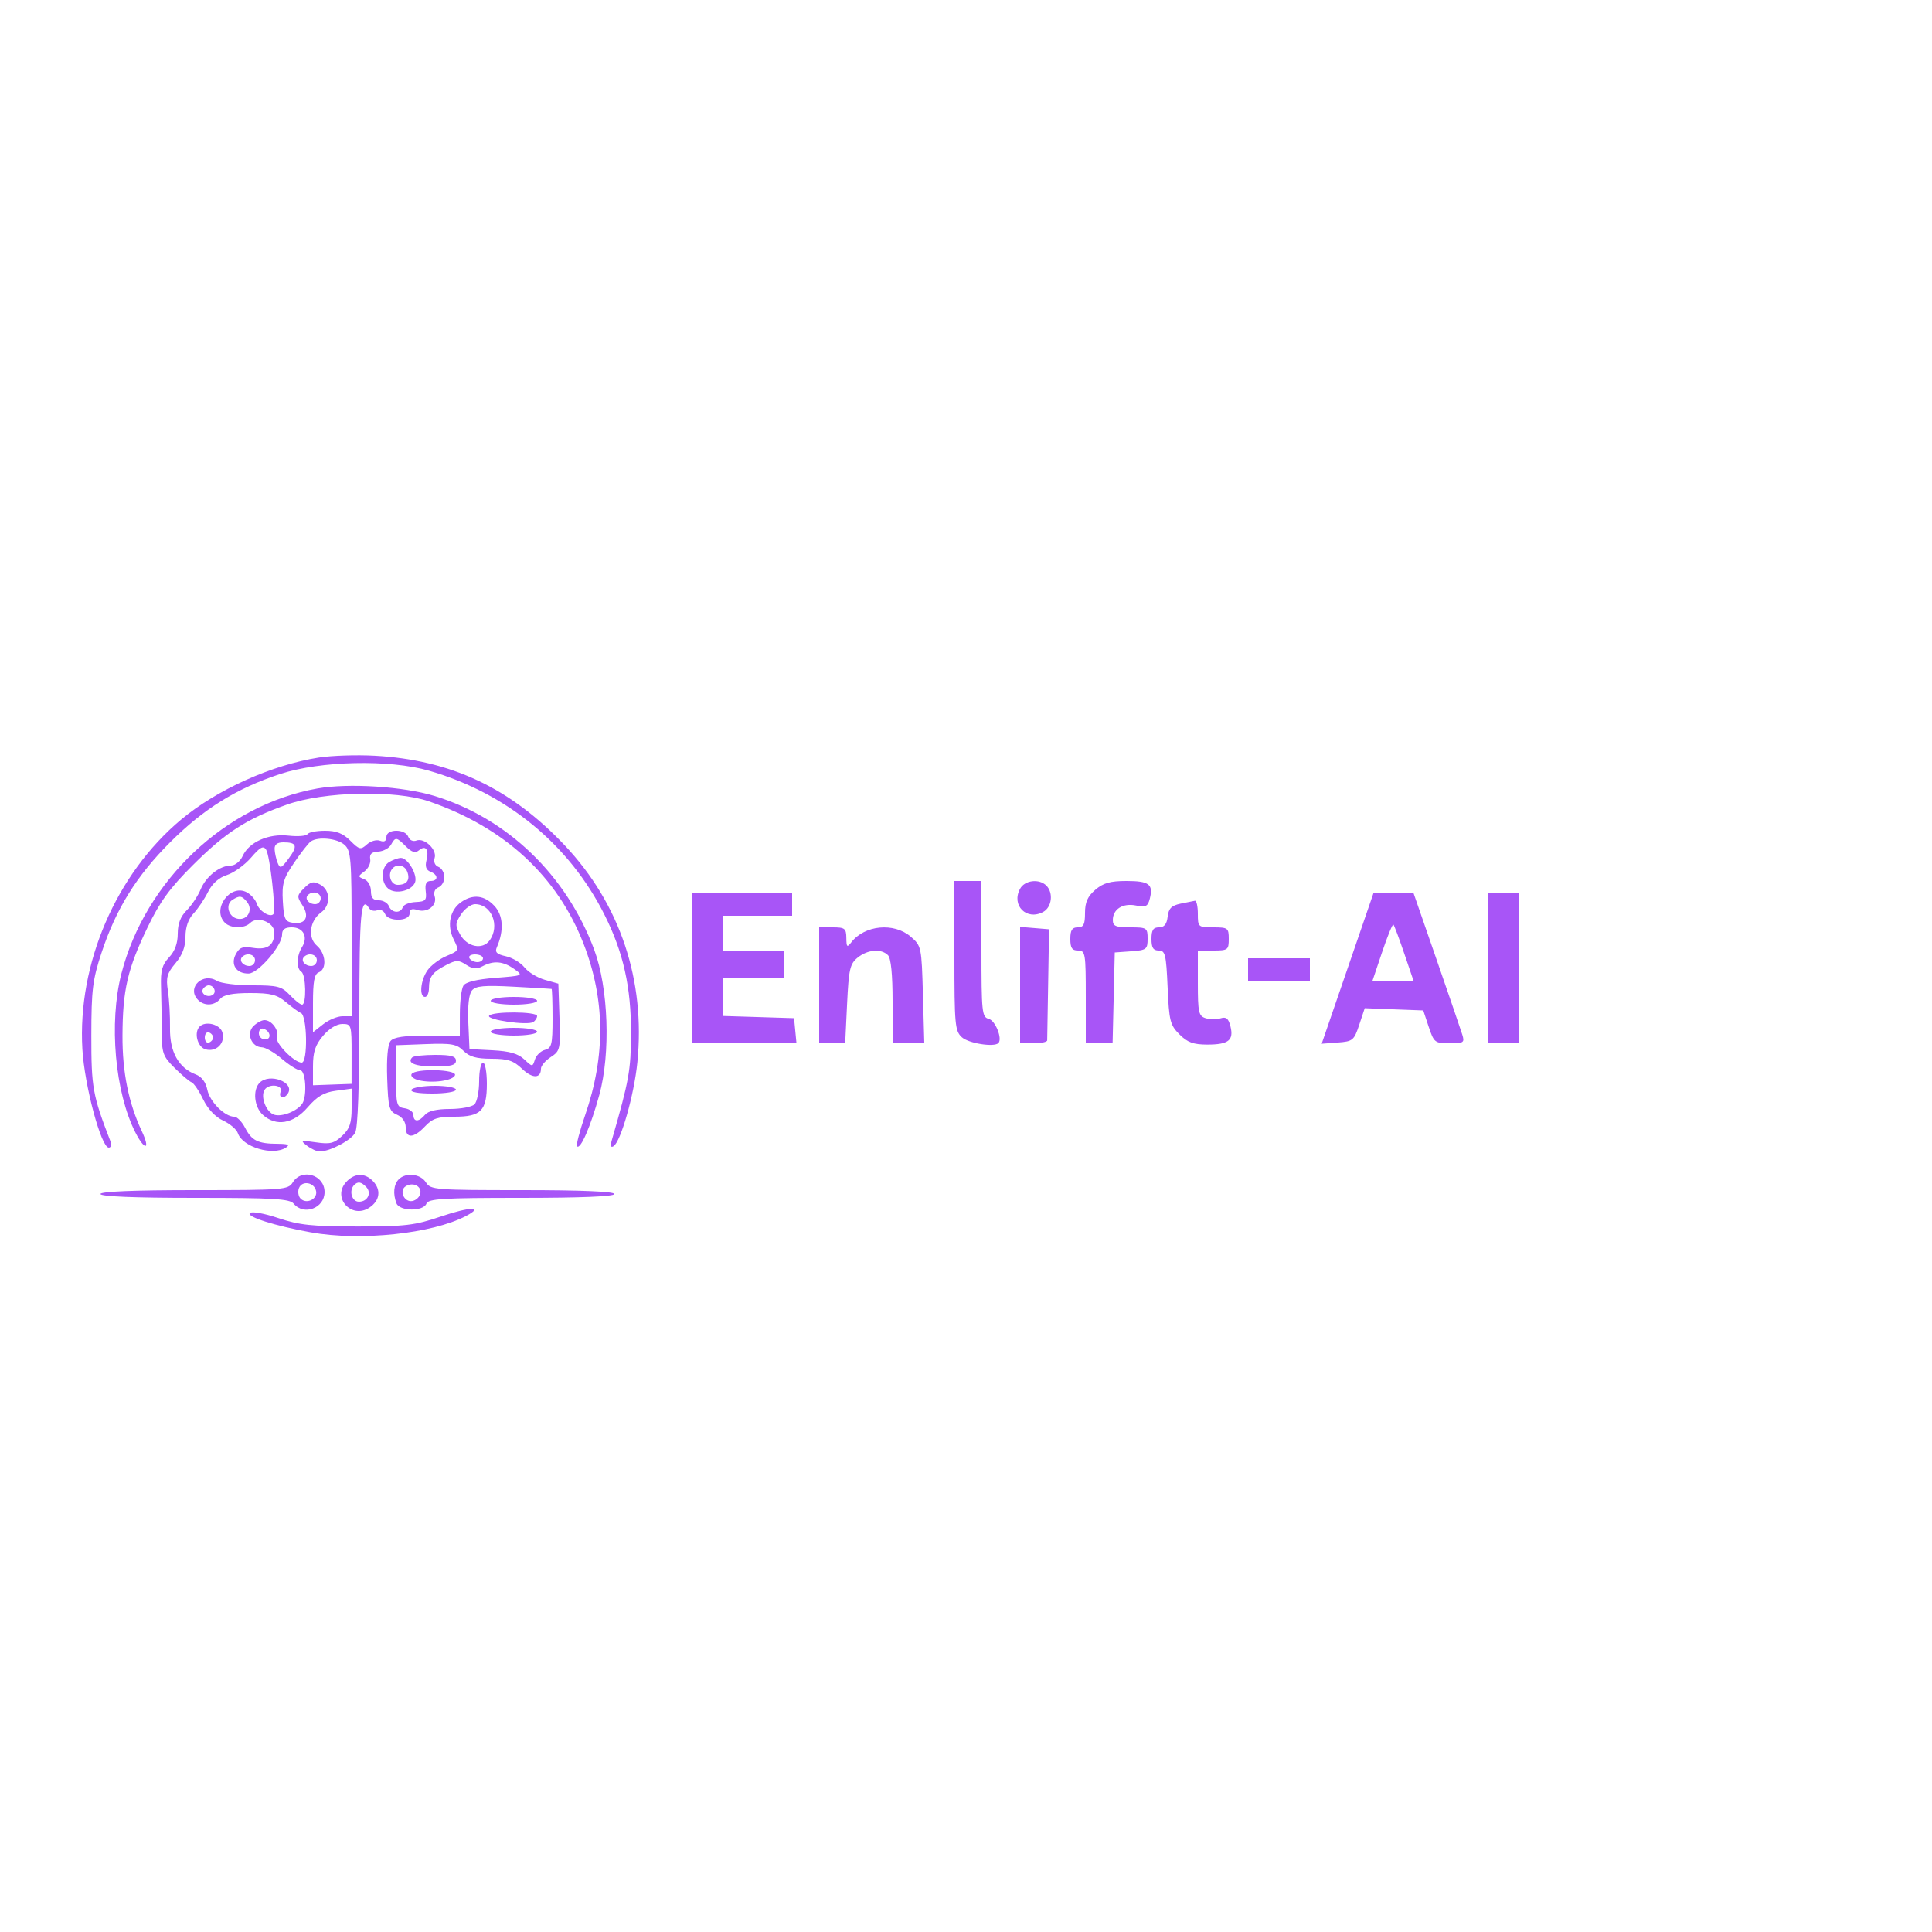
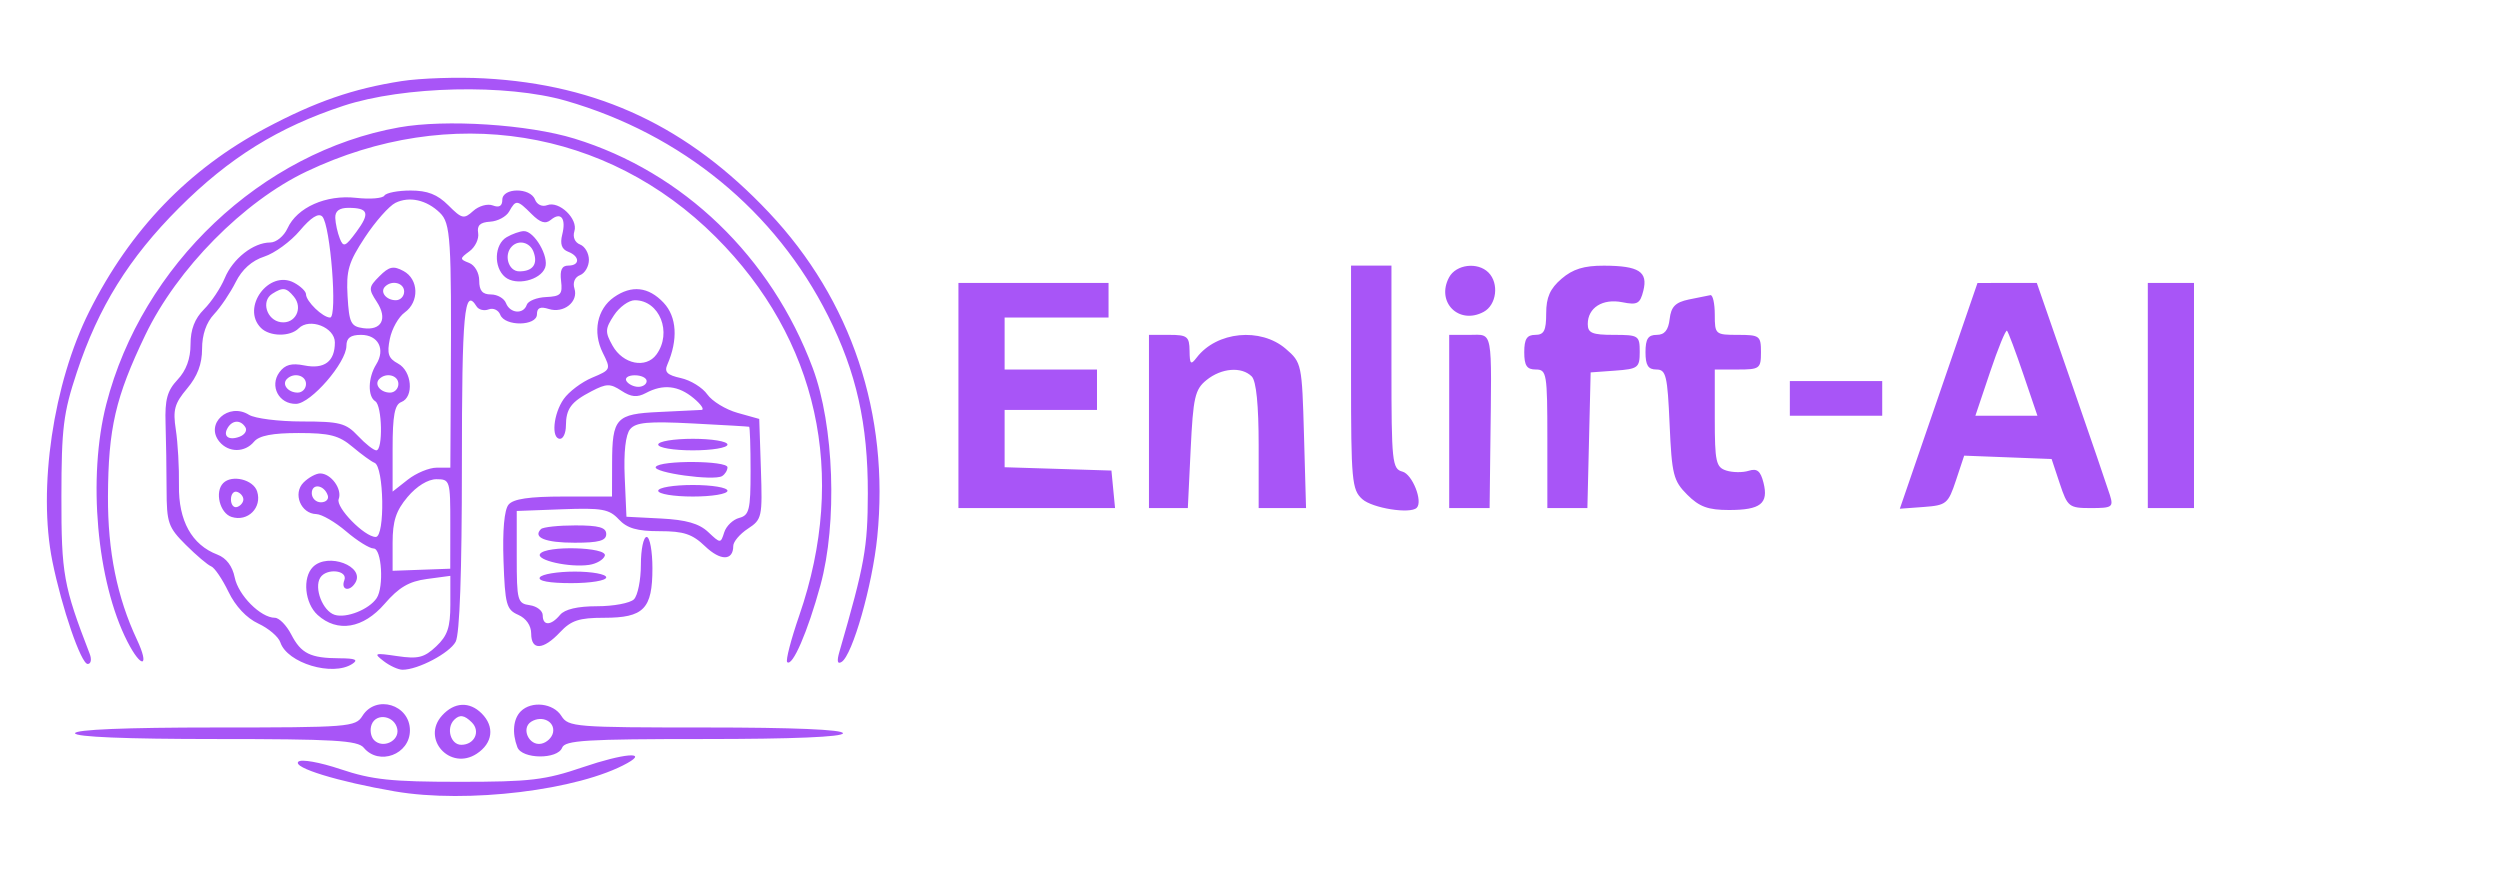
- <svg xmlns="http://www.w3.org/2000/svg" width="500" height="500" viewBox="0 0 500 500" version="1.1">
-   <path d="M 82.536 196.049 C 70.346 197.955, 56.124 204.361, 46.862 212.115 C 30.004 226.230, 20.035 249.406, 21.318 271.500 C 21.865 280.920, 26.174 297, 28.150 297 C 28.754 297, 28.922 296.243, 28.538 295.250 C 23.989 283.477, 23.621 281.432, 23.637 268 C 23.651 256.106, 23.968 253.549, 26.301 246.500 C 30.044 235.192, 35.331 226.684, 44.007 218.007 C 52.697 209.317, 61.216 204.029, 72.500 200.318 C 82.909 196.896, 100.739 196.494, 111 199.449 C 131.076 205.233, 147.307 218.546, 156.420 236.704 C 161.334 246.496, 163.340 255.464, 163.307 267.500 C 163.282 276.904, 162.781 279.693, 158.381 294.906 C 157.915 296.519, 158.041 297.093, 158.765 296.646 C 160.651 295.480, 164.094 283.411, 164.943 274.987 C 167.086 253.733, 160.482 233.968, 146.166 218.793 C 132.168 203.954, 116.700 196.661, 96.932 195.578 C 92.295 195.324, 85.816 195.536, 82.536 196.049 M 82.129 204.060 C 58.333 208.307, 37.601 227.904, 31.411 252 C 28.155 264.675, 29.752 282.712, 35.049 293.095 C 37.498 297.896, 38.989 297.619, 36.718 292.786 C 33.278 285.464, 31.659 277.468, 31.700 268 C 31.751 256.170, 33.001 250.778, 38.190 240 C 41.393 233.349, 43.939 229.850, 49.892 223.915 C 58.463 215.369, 63.792 211.939, 74.267 208.226 C 83.847 204.830, 102.325 204.409, 111 207.389 C 130.524 214.095, 144.237 226.738, 151.047 244.309 C 156.623 258.697, 156.751 273.192, 151.439 288.583 C 150.001 292.749, 149.056 296.389, 149.339 296.672 C 150.234 297.567, 152.880 291.460, 155.094 283.391 C 158.063 272.566, 157.469 255.669, 153.770 245.758 C 146.573 226.474, 131.335 211.798, 112.500 206.009 C 104.453 203.536, 90.192 202.621, 82.129 204.060 M 79.575 215.879 C 79.276 216.362, 77.074 216.537, 74.682 216.268 C 69.484 215.682, 64.450 217.918, 62.796 221.548 C 62.182 222.897, 60.835 224, 59.804 224 C 56.888 224, 53.329 226.791, 51.926 230.178 C 51.224 231.873, 49.604 234.305, 48.325 235.584 C 46.723 237.187, 46 239.069, 46 241.640 C 46 244.130, 45.254 246.166, 43.756 247.760 C 41.965 249.666, 41.544 251.196, 41.675 255.325 C 41.765 258.171, 41.845 263.328, 41.853 266.784 C 41.866 272.559, 42.136 273.335, 45.184 276.373 C 47.008 278.191, 48.982 279.863, 49.570 280.089 C 50.159 280.315, 51.509 282.300, 52.570 284.500 C 53.778 287.004, 55.711 289.061, 57.737 290 C 59.517 290.825, 61.236 292.292, 61.557 293.261 C 62.749 296.852, 70.585 299.207, 74 297 C 75.119 296.277, 74.568 296.027, 71.832 296.015 C 66.752 295.994, 65.160 295.209, 63.437 291.879 C 62.619 290.295, 61.346 289, 60.609 289 C 58.154 289, 54.270 285.099, 53.653 282.014 C 53.260 280.051, 52.193 278.644, 50.653 278.058 C 46.217 276.372, 43.899 272.192, 43.996 266.056 C 44.044 263, 43.800 258.669, 43.454 256.431 C 42.921 252.987, 43.222 251.890, 45.412 249.287 C 47.200 247.162, 48 245.039, 48 242.420 C 48 239.960, 48.728 237.854, 50.074 236.421 C 51.215 235.207, 52.902 232.703, 53.824 230.857 C 54.922 228.659, 56.627 227.136, 58.765 226.445 C 60.560 225.864, 63.359 223.839, 64.985 221.945 C 67.324 219.220, 68.135 218.791, 68.867 219.890 C 69.862 221.386, 71.480 235.853, 70.735 236.598 C 69.827 237.506, 67.058 235.759, 66.470 233.907 C 66.137 232.857, 64.965 231.516, 63.865 230.928 C 59.569 228.629, 54.739 235.339, 58.200 238.800 C 59.713 240.313, 63.248 240.352, 64.727 238.873 C 66.617 236.983, 71 238.692, 71 241.319 C 71 244.629, 69.224 245.911, 65.479 245.303 C 62.815 244.871, 61.973 245.182, 61.027 246.949 C 59.586 249.642, 61.181 252.026, 64.372 251.948 C 66.854 251.888, 73 244.724, 73 241.892 C 73 240.534, 73.715 240, 75.531 240 C 78.520 240, 79.799 242.491, 78.158 245.119 C 76.735 247.397, 76.654 250.668, 78 251.500 C 79.198 252.240, 79.357 260, 78.174 260 C 77.720 260, 76.292 258.875, 75 257.500 C 72.909 255.274, 71.848 255, 65.312 255 C 61.276 255, 57.139 254.479, 56.119 253.842 C 52.578 251.631, 48.439 255.415, 51.011 258.513 C 52.596 260.423, 55.409 260.417, 57 258.500 C 57.872 257.449, 60.185 257, 64.728 257 C 70.116 257, 71.694 257.406, 74.069 259.404 C 75.640 260.727, 77.348 261.964, 77.863 262.154 C 79.511 262.763, 79.715 275, 78.077 275 C 76.130 275, 71.113 269.870, 71.661 268.440 C 72.317 266.731, 70.342 264, 68.449 264 C 67.731 264, 66.437 264.706, 65.573 265.569 C 63.672 267.471, 65.090 270.977, 67.785 271.041 C 68.728 271.063, 71.058 272.413, 72.962 274.041 C 74.866 275.668, 77.004 277, 77.712 277 C 79.114 277, 79.520 283.676, 78.235 285.600 C 76.928 287.558, 72.977 289.127, 70.965 288.489 C 68.901 287.834, 67.354 283.854, 68.465 282.057 C 69.525 280.342, 73.312 280.744, 72.638 282.500 C 71.989 284.192, 73.533 284.564, 74.527 282.956 C 76.303 280.083, 69.774 277.626, 67.200 280.200 C 65.346 282.054, 65.780 286.491, 68.013 288.512 C 71.441 291.614, 75.909 290.870, 79.617 286.581 C 82.082 283.729, 83.837 282.697, 86.930 282.283 L 91 281.737 91 286.694 C 91 290.666, 90.512 292.110, 88.542 293.960 C 86.469 295.908, 85.413 296.170, 81.792 295.636 C 77.838 295.052, 77.653 295.121, 79.441 296.501 C 80.509 297.326, 81.986 298, 82.723 298 C 85.404 298, 90.865 295.120, 91.920 293.150 C 92.621 291.839, 93 281.116, 93 262.566 C 93 236.121, 93.415 231.627, 95.542 235.068 C 95.905 235.656, 96.849 235.888, 97.639 235.585 C 98.429 235.282, 99.332 235.701, 99.645 236.517 C 100.434 238.574, 106 238.500, 106 236.433 C 106 235.308, 106.579 235.049, 108.048 235.515 C 110.629 236.334, 113.221 234.271, 112.493 231.977 C 112.164 230.941, 112.559 229.999, 113.470 229.650 C 114.312 229.327, 115 228.135, 115 227 C 115 225.865, 114.312 224.673, 113.470 224.350 C 112.570 224.005, 112.164 223.058, 112.484 222.049 C 113.161 219.918, 109.844 216.739, 107.774 217.533 C 106.905 217.867, 106.003 217.450, 105.660 216.557 C 104.849 214.444, 100 214.486, 100 216.607 C 100 217.687, 99.461 218.007, 98.355 217.583 C 97.448 217.235, 95.927 217.661, 94.961 218.536 C 93.350 219.993, 93.007 219.916, 90.651 217.560 C 88.760 215.670, 87.048 215, 84.104 215 C 81.912 215, 79.874 215.396, 79.575 215.879 M 80.434 217.765 C 79.848 218.169, 77.912 220.640, 76.132 223.256 C 73.333 227.369, 72.937 228.720, 73.198 233.256 C 73.467 237.919, 73.764 238.537, 75.887 238.837 C 79.101 239.292, 80.182 237.207, 78.255 234.267 C 76.797 232.041, 76.830 231.726, 78.721 229.835 C 80.400 228.156, 81.128 227.998, 82.878 228.935 C 85.529 230.354, 85.657 234.278, 83.113 236.128 C 80.148 238.284, 79.573 242.654, 81.982 244.717 C 84.349 246.743, 84.653 250.812, 82.500 251.638 C 81.352 252.079, 81 253.966, 81 259.680 L 81 267.145 83.635 265.073 C 85.084 263.933, 87.334 263, 88.635 263 L 91 263 91 241.655 C 91 222.246, 90.834 220.160, 89.171 218.655 C 87.296 216.958, 82.338 216.453, 80.434 217.765 M 101.187 218.630 C 100.686 219.526, 99.201 220.322, 97.888 220.397 C 96.164 220.496, 95.588 221.042, 95.815 222.359 C 95.988 223.363, 95.313 224.786, 94.315 225.521 C 92.600 226.784, 92.596 226.895, 94.250 227.536 C 95.240 227.919, 96 229.253, 96 230.607 C 96 232.346, 96.555 233, 98.031 233 C 99.149 233, 100.322 233.675, 100.638 234.500 C 101.329 236.299, 103.671 236.488, 104.236 234.791 C 104.458 234.126, 105.958 233.523, 107.570 233.450 C 110.130 233.335, 110.459 232.983, 110.178 230.659 C 109.950 228.772, 110.313 228, 111.428 228 C 113.478 228, 113.455 226.388, 111.394 225.598 C 110.285 225.172, 109.970 224.256, 110.376 222.639 C 111.083 219.823, 110.161 218.622, 108.409 220.076 C 107.476 220.850, 106.580 220.580, 105.067 219.067 C 102.576 216.576, 102.351 216.551, 101.187 218.630 M 71.070 219.750 C 71.109 220.713, 71.459 222.308, 71.849 223.295 C 72.476 224.883, 72.807 224.753, 74.725 222.158 C 77.123 218.915, 76.817 218, 73.333 218 C 71.751 218, 71.023 218.563, 71.070 219.750 M 100.750 223.080 C 98.612 224.326, 98.460 228.307, 100.487 229.989 C 102.358 231.542, 106.573 230.555, 107.412 228.368 C 108.144 226.462, 105.541 221.985, 103.727 222.030 C 103.052 222.047, 101.713 222.519, 100.750 223.080 M 101.667 224.667 C 100.202 226.132, 101.045 229, 102.941 229 C 105.297 229, 106.215 227.725, 105.396 225.590 C 104.770 223.957, 102.851 223.482, 101.667 224.667 M 247 247.345 C 247 265.207, 247.148 266.824, 248.936 268.442 C 250.677 270.018, 257.272 271.069, 258.381 269.947 C 259.480 268.836, 257.618 264.133, 255.901 263.684 C 254.124 263.220, 254 262.040, 254 245.594 L 254 228 250.500 228 L 247 228 247 247.345 M 263.980 230.038 C 261.684 234.327, 265.673 238.316, 269.962 236.020 C 272.215 234.815, 272.674 231.074, 270.800 229.200 C 268.926 227.326, 265.185 227.785, 263.980 230.038 M 283.456 230.284 C 281.468 231.994, 280.800 233.503, 280.800 236.284 C 280.800 239.268, 280.426 240, 278.900 240 C 277.456 240, 277 240.719, 277 243 C 277 245.333, 277.444 246, 279 246 C 280.889 246, 281 246.667, 281 258 L 281 270 284.468 270 L 287.937 270 288.218 258.250 L 288.500 246.500 292.750 246.193 C 296.717 245.905, 297 245.689, 297 242.943 C 297 240.122, 296.814 240, 292.500 240 C 288.764 240, 288 239.681, 288 238.122 C 288 235.293, 290.581 233.666, 293.990 234.348 C 296.549 234.860, 297.062 234.600, 297.582 232.529 C 298.506 228.848, 297.367 228, 291.497 228 C 287.330 228, 285.511 228.517, 283.456 230.284 M 79.694 231.639 C 78.761 232.573, 79.888 234, 81.559 234 C 82.352 234, 83 233.325, 83 232.500 C 83 230.994, 80.889 230.444, 79.694 231.639 M 179 250.500 L 179 270 192.563 270 L 206.127 270 205.813 266.750 L 205.500 263.500 196.250 263.212 L 187 262.925 187 257.962 L 187 253 195 253 L 203 253 203 249.500 L 203 246 195 246 L 187 246 187 241.500 L 187 237 196 237 L 205 237 205 234 L 205 231 192 231 L 179 231 179 250.500 M 348.775 250.563 L 342.050 270.113 346.197 269.806 C 350.107 269.518, 350.426 269.255, 351.769 265.210 L 353.194 260.919 360.767 261.210 L 368.339 261.500 369.753 265.750 C 371.101 269.802, 371.352 270, 375.151 270 C 378.823 270, 379.080 269.824, 378.436 267.750 C 378.052 266.512, 375.046 257.738, 371.757 248.250 L 365.775 231 360.638 231.006 L 355.500 231.013 348.775 250.563 M 385 250.500 L 385 270 389 270 L 393 270 393 250.500 L 393 231 389 231 L 385 231 385 250.500 M 60.152 232.885 C 58.179 234.135, 59.177 237.451, 61.633 237.803 C 64.140 238.162, 65.561 235.381, 63.895 233.373 C 62.577 231.785, 62.005 231.710, 60.152 232.885 M 119.337 233.477 C 116.421 235.519, 115.613 239.517, 117.394 243.088 C 118.838 245.983, 118.809 246.053, 115.562 247.410 C 113.747 248.168, 111.528 249.836, 110.631 251.117 C 108.828 253.690, 108.433 258, 110 258 C 110.550 258, 111.007 256.988, 111.015 255.750 C 111.036 252.774, 111.909 251.597, 115.458 249.759 C 118.059 248.411, 118.684 248.402, 120.641 249.684 C 122.317 250.782, 123.360 250.878, 124.867 250.071 C 127.730 248.539, 130.193 248.744, 133.027 250.750 C 135.493 252.495, 135.480 252.502, 128.170 253.070 C 123.415 253.439, 120.523 254.142, 119.936 255.070 C 119.438 255.856, 119.024 259.087, 119.015 262.250 L 119 268 110.622 268 C 104.653 268, 101.910 268.403, 101.080 269.403 C 100.342 270.293, 100.023 273.859, 100.208 279.153 C 100.472 286.709, 100.713 287.594, 102.750 288.487 C 104.130 289.092, 105 290.350, 105 291.737 C 105 294.708, 107.079 294.610, 110 291.500 C 111.927 289.449, 113.291 289, 117.603 289 C 124.505 289, 126 287.474, 126 280.429 C 126 277.443, 125.550 275, 125 275 C 124.450 275, 124 277.160, 124 279.800 C 124 282.440, 123.460 285.140, 122.800 285.800 C 122.140 286.460, 119.270 287, 116.422 287 C 113.040 287, 110.813 287.520, 110 288.500 C 108.427 290.396, 107 290.429, 107 288.570 C 107 287.783, 105.987 286.995, 104.750 286.820 C 102.631 286.519, 102.500 286.035, 102.500 278.500 L 102.500 270.500 110.209 270.209 C 116.868 269.957, 118.195 270.195, 119.959 271.959 C 121.490 273.490, 123.298 274, 127.195 274 C 131.432 274, 132.893 274.481, 135.114 276.609 C 137.796 279.178, 140 279.154, 140 276.556 C 140 275.827, 141.142 274.482, 142.538 273.567 C 144.976 271.970, 145.065 271.559, 144.788 263.237 L 144.500 254.570 141 253.578 C 139.075 253.033, 136.707 251.589, 135.738 250.370 C 134.769 249.151, 132.599 247.851, 130.917 247.482 C 128.553 246.963, 128.023 246.434, 128.582 245.155 C 130.468 240.837, 130.232 236.875, 127.942 234.439 C 125.332 231.660, 122.398 231.332, 119.337 233.477 M 305.500 233.873 C 303.167 234.368, 302.430 235.120, 302.184 237.255 C 301.960 239.193, 301.299 240, 299.934 240 C 298.452 240, 298 240.701, 298 243 C 298 245.270, 298.458 246, 299.881 246 C 301.561 246, 301.806 247.016, 302.178 255.525 C 302.558 264.207, 302.828 265.283, 305.237 267.691 C 307.326 269.781, 308.840 270.333, 312.473 270.333 C 317.935 270.333, 319.344 269.219, 318.439 265.614 C 317.925 263.566, 317.327 263.079, 315.884 263.537 C 314.848 263.866, 313.100 263.849, 312 263.500 C 310.208 262.931, 310 261.987, 310 254.433 L 310 246 314 246 C 317.778 246, 318 245.833, 318 243 C 318 240.167, 317.778 240, 314 240 C 310.095 240, 310 239.917, 310 236.500 C 310 234.575, 309.663 233.053, 309.250 233.118 C 308.837 233.183, 307.150 233.523, 305.500 233.873 M 119.333 236.615 C 117.797 238.959, 117.772 239.504, 119.093 241.865 C 120.895 245.086, 124.875 245.892, 126.694 243.404 C 129.469 239.608, 127.237 234, 122.952 234 C 121.904 234, 120.275 235.177, 119.333 236.615 M 357.678 246.443 L 355.137 254 360.509 254 L 365.881 254 363.445 246.838 C 362.105 242.898, 360.831 239.498, 360.614 239.281 C 360.397 239.063, 359.076 242.286, 357.678 246.443 M 212 255 L 212 270 215.366 270 L 218.733 270 219.223 259.826 C 219.657 250.797, 219.966 249.446, 221.967 247.826 C 224.554 245.731, 228.052 245.452, 229.800 247.200 C 230.585 247.985, 231 252.133, 231 259.200 L 231 270 235.103 270 L 239.206 270 238.853 257.413 C 238.506 245.052, 238.450 244.783, 235.694 242.413 C 231.337 238.666, 223.743 239.405, 220.282 243.913 C 219.234 245.278, 219.059 245.116, 219.032 242.750 C 219.003 240.280, 218.644 240, 215.500 240 L 212 240 212 255 M 264 254.940 L 264 270 267.500 270 C 269.425 270, 271.006 269.663, 271.013 269.250 C 271.020 268.837, 271.132 262.200, 271.261 254.500 L 271.496 240.500 267.748 240.190 L 264 239.879 264 254.940 M 62.694 247.639 C 61.761 248.573, 62.888 250, 64.559 250 C 65.352 250, 66 249.325, 66 248.500 C 66 246.994, 63.889 246.444, 62.694 247.639 M 78.694 247.639 C 77.761 248.573, 78.888 250, 80.559 250 C 81.352 250, 82 249.325, 82 248.500 C 82 246.994, 79.889 246.444, 78.694 247.639 M 121.500 248 C 121.840 248.550, 122.766 249, 123.559 249 C 124.352 249, 125 248.550, 125 248 C 125 247.450, 124.073 247, 122.941 247 C 121.809 247, 121.160 247.450, 121.500 248 M 323 251 L 323 254 331 254 L 339 254 339 251 L 339 248 331 248 L 323 248 323 251 M 52.543 255.931 C 51.803 257.128, 53.684 258.313, 55.016 257.490 C 56.135 256.799, 55.400 255, 54 255 C 53.515 255, 52.859 255.419, 52.543 255.931 M 122.136 256.336 C 121.351 257.282, 121.013 260.301, 121.202 264.660 L 121.500 271.500 127.496 271.807 C 131.845 272.030, 134.086 272.672, 135.652 274.143 C 137.794 276.155, 137.816 276.155, 138.439 274.193 C 138.784 273.106, 139.951 271.984, 141.033 271.702 C 142.771 271.247, 143 270.304, 143 263.594 C 143 259.417, 142.887 255.969, 142.750 255.932 C 142.613 255.894, 138.195 255.636, 132.934 255.358 C 125.247 254.951, 123.126 255.143, 122.136 256.336 M 127 259 C 127 259.556, 129.667 260, 133 260 C 136.333 260, 139 259.556, 139 259 C 139 258.444, 136.333 258, 133 258 C 129.667 258, 127 258.444, 127 259 M 126.570 262.886 C 125.926 263.929, 136.491 265.433, 137.983 264.511 C 138.542 264.165, 139 263.459, 139 262.941 C 139 261.747, 127.306 261.695, 126.570 262.886 M 51.667 265.667 C 50.153 267.180, 51.066 270.886, 53.112 271.535 C 55.924 272.428, 58.428 269.924, 57.535 267.112 C 56.886 265.066, 53.180 264.153, 51.667 265.667 M 83.589 268.077 C 81.582 270.462, 81 272.244, 81 276.007 L 81 280.861 85.992 280.680 L 90.984 280.500 90.992 272.750 C 91 265.224, 90.930 265, 88.589 265 C 87.124 265, 85.162 266.208, 83.589 268.077 M 67 267.417 C 67 268.288, 67.713 269, 68.583 269 C 70.349 269, 70.042 266.847, 68.188 266.229 C 67.534 266.011, 67 266.546, 67 267.417 M 127 267 C 127 267.556, 129.667 268, 133 268 C 136.333 268, 139 267.556, 139 267 C 139 266.444, 136.333 266, 133 266 C 129.667 266, 127 266.444, 127 267 M 53 268.500 C 53 269.417, 53.484 270.005, 54.075 269.808 C 54.666 269.611, 55.150 269.022, 55.150 268.500 C 55.150 267.978, 54.666 267.389, 54.075 267.192 C 53.484 266.995, 53 267.583, 53 268.500 M 106.694 273.639 C 105.228 275.105, 107.450 276, 112.559 276 C 116.729 276, 118 275.650, 118 274.500 C 118 273.354, 116.741 273, 112.667 273 C 109.733 273, 107.046 273.288, 106.694 273.639 M 106.518 277.971 C 106.188 278.505, 106.999 279.213, 108.321 279.544 C 111.857 280.432, 117.284 279.687, 117.756 278.250 C 118.258 276.723, 107.455 276.455, 106.518 277.971 M 106.500 282 C 106.114 282.625, 108.156 283, 111.941 283 C 115.314 283, 118 282.557, 118 282 C 118 281.450, 115.552 281, 112.559 281 C 109.566 281, 106.840 281.450, 106.500 282 M 75.768 306 C 74.575 307.911, 73.436 308, 50.259 308 C 34.753 308, 26 308.361, 26 309 C 26 309.639, 34.793 310, 50.378 310 C 70.827 310, 74.956 310.242, 76 311.500 C 78.641 314.683, 84 312.673, 84 308.500 C 84 304.030, 78.114 302.243, 75.768 306 M 89.565 305.928 C 85.905 309.972, 90.971 315.559, 95.567 312.548 C 98.356 310.720, 98.710 307.853, 96.429 305.571 C 94.312 303.455, 91.679 303.592, 89.565 305.928 M 103.200 305.200 C 101.890 306.510, 101.658 308.944, 102.607 311.418 C 103.406 313.501, 109.569 313.566, 110.362 311.500 C 110.851 310.224, 114.530 310, 134.969 310 C 150.323 310, 159 309.639, 159 309 C 159 308.361, 150.414 308, 135.241 308 C 112.564 308, 111.424 307.909, 110.232 306 C 108.845 303.779, 105.053 303.347, 103.200 305.200 M 77.364 307.493 C 77.018 308.396, 77.214 309.614, 77.800 310.200 C 79.324 311.724, 82.210 310.331, 81.812 308.265 C 81.369 305.963, 78.165 305.407, 77.364 307.493 M 91.667 306.667 C 90.224 308.110, 91.042 311, 92.893 311 C 95.179 311, 96.276 308.676, 94.722 307.122 C 93.438 305.838, 92.618 305.716, 91.667 306.667 M 105.014 306.992 C 103.199 308.113, 104.600 311.224, 106.735 310.812 C 107.693 310.628, 108.617 309.751, 108.788 308.864 C 109.153 306.966, 106.880 305.838, 105.014 306.992 M 114 314.864 C 107.367 317.118, 104.881 317.413, 92.500 317.410 C 80.794 317.408, 77.438 317.052, 72.018 315.236 C 68.356 314.010, 65.157 313.443, 64.668 313.932 C 63.708 314.892, 71.165 317.255, 80.434 318.929 C 93.274 321.247, 111.840 319.292, 120.609 314.697 C 125.437 312.167, 121.653 312.263, 114 314.864" stroke="none" fill="#A855F7" fill-rule="evenodd" />
+ <svg xmlns="http://www.w3.org/2000/svg" width="433" height="154" viewBox="0 0 433 154" version="1.1">
+   <path d="M 69.536 14.049 C 61.143 15.361, 54.662 17.603, 46.076 22.162 C 32.661 29.286, 22.589 39.739, 15.468 53.927 C 9.224 66.370, 6.527 84.613, 9.071 97.201 C 10.708 105.300, 14.042 115, 15.189 115 C 15.756 115, 15.912 114.219, 15.538 113.250 C 10.989 101.477, 10.621 99.432, 10.637 86 C 10.651 74.106, 10.968 71.549, 13.301 64.500 C 17.044 53.192, 22.331 44.684, 31.007 36.007 C 39.697 27.317, 48.216 22.029, 59.500 18.318 C 69.909 14.896, 87.739 14.494, 98 17.449 C 118.076 23.233, 134.307 36.546, 143.420 54.704 C 148.334 64.496, 150.340 73.464, 150.307 85.500 C 150.282 94.904, 149.781 97.693, 145.381 112.906 C 144.915 114.519, 145.041 115.093, 145.765 114.646 C 147.651 113.480, 151.094 101.411, 151.943 92.987 C 154.086 71.733, 147.482 51.968, 133.166 36.793 C 119.168 21.954, 103.700 14.661, 83.932 13.578 C 79.295 13.324, 72.816 13.536, 69.536 14.049 M 69.129 22.060 C 45.333 26.307, 24.601 45.904, 18.411 70 C 15.155 82.675, 16.752 100.712, 22.049 111.095 C 24.498 115.896, 25.989 115.619, 23.718 110.786 C 20.278 103.464, 18.659 95.468, 18.700 86 C 18.751 74.182, 19.998 68.790, 25.178 58 C 30.669 46.560, 42.178 34.894, 53.092 29.705 C 77.949 17.887, 105.120 22.231, 123.951 41.032 C 141.666 58.719, 146.856 82.198, 138.439 106.583 C 137.001 110.749, 136.056 114.389, 136.339 114.672 C 137.234 115.567, 139.880 109.460, 142.094 101.391 C 145.063 90.566, 144.469 73.669, 140.770 63.758 C 133.573 44.474, 118.335 29.798, 99.500 24.009 C 91.453 21.536, 77.192 20.621, 69.129 22.060 M 66.575 33.879 C 66.276 34.362, 64.074 34.537, 61.682 34.268 C 56.484 33.682, 51.450 35.918, 49.796 39.548 C 49.182 40.897, 47.835 42, 46.804 42 C 43.888 42, 40.329 44.791, 38.926 48.178 C 38.224 49.873, 36.604 52.305, 35.325 53.584 C 33.723 55.187, 33 57.069, 33 59.640 C 33 62.130, 32.254 64.166, 30.756 65.760 C 28.965 67.666, 28.544 69.196, 28.675 73.325 C 28.765 76.171, 28.845 81.328, 28.853 84.784 C 28.866 90.559, 29.136 91.335, 32.184 94.373 C 34.008 96.191, 35.982 97.863, 36.570 98.089 C 37.159 98.315, 38.509 100.300, 39.570 102.500 C 40.778 105.004, 42.711 107.061, 44.737 108 C 46.517 108.825, 48.236 110.292, 48.557 111.261 C 49.749 114.852, 57.585 117.207, 61 115 C 62.119 114.277, 61.568 114.027, 58.832 114.015 C 53.752 113.994, 52.160 113.209, 50.437 109.879 C 49.619 108.295, 48.346 107, 47.609 107 C 45.154 107, 41.270 103.099, 40.653 100.014 C 40.260 98.051, 39.193 96.644, 37.653 96.058 C 33.217 94.372, 30.899 90.192, 30.996 84.056 C 31.044 81, 30.800 76.669, 30.454 74.431 C 29.921 70.987, 30.222 69.890, 32.412 67.287 C 34.200 65.162, 35 63.039, 35 60.420 C 35 57.960, 35.728 55.854, 37.074 54.421 C 38.215 53.207, 39.902 50.703, 40.824 48.857 C 41.922 46.659, 43.627 45.136, 45.765 44.445 C 47.560 43.864, 50.336 41.839, 51.932 39.945 C 53.854 37.665, 55.167 36.838, 55.817 37.500 C 57.232 38.942, 58.479 55, 57.176 55 C 55.908 55, 53 52.189, 53 50.964 C 53 50.472, 52.070 49.573, 50.933 48.964 C 46.575 46.632, 41.698 53.298, 45.200 56.800 C 46.713 58.313, 50.248 58.352, 51.727 56.873 C 53.617 54.983, 58 56.692, 58 59.319 C 58 62.618, 56.177 63.985, 52.704 63.291 C 50.485 62.847, 49.357 63.159, 48.389 64.483 C 46.645 66.868, 48.314 70.018, 51.285 69.948 C 53.853 69.889, 60 62.795, 60 59.892 C 60 58.534, 60.715 58, 62.531 58 C 65.520 58, 66.799 60.491, 65.158 63.119 C 63.735 65.397, 63.654 68.668, 65 69.500 C 66.198 70.240, 66.357 78, 65.174 78 C 64.720 78, 63.292 76.875, 62 75.500 C 59.909 73.274, 58.848 73, 52.312 73 C 48.276 73, 44.139 72.479, 43.119 71.842 C 39.578 69.631, 35.439 73.415, 38.011 76.513 C 39.596 78.423, 42.409 78.417, 44 76.500 C 44.872 75.449, 47.185 75, 51.728 75 C 57.116 75, 58.694 75.406, 61.069 77.404 C 62.640 78.727, 64.348 79.964, 64.863 80.154 C 66.511 80.763, 66.715 93, 65.077 93 C 63.130 93, 58.113 87.870, 58.661 86.440 C 59.317 84.731, 57.342 82, 55.449 82 C 54.731 82, 53.437 82.706, 52.573 83.569 C 50.672 85.471, 52.090 88.977, 54.785 89.041 C 55.728 89.063, 58.058 90.413, 59.962 92.041 C 61.866 93.668, 64.004 95, 64.712 95 C 66.114 95, 66.520 101.676, 65.235 103.600 C 63.928 105.558, 59.977 107.127, 57.965 106.489 C 55.901 105.834, 54.354 101.854, 55.465 100.057 C 56.525 98.342, 60.312 98.744, 59.638 100.500 C 58.989 102.192, 60.533 102.564, 61.527 100.956 C 63.303 98.083, 56.774 95.626, 54.200 98.200 C 52.346 100.054, 52.780 104.491, 55.013 106.512 C 58.441 109.614, 62.909 108.870, 66.617 104.581 C 69.082 101.729, 70.837 100.697, 73.930 100.283 L 78 99.737 78 104.694 C 78 108.666, 77.512 110.110, 75.542 111.960 C 73.469 113.908, 72.413 114.170, 68.792 113.636 C 64.838 113.052, 64.653 113.121, 66.441 114.501 C 67.509 115.326, 68.986 116, 69.723 116 C 72.404 116, 77.865 113.120, 78.920 111.150 C 79.621 109.839, 80 99.116, 80 80.566 C 80 54.121, 80.415 49.627, 82.542 53.068 C 82.905 53.656, 83.849 53.888, 84.639 53.585 C 85.429 53.282, 86.332 53.701, 86.645 54.517 C 87.434 56.574, 93 56.500, 93 54.433 C 93 53.308, 93.579 53.049, 95.048 53.515 C 97.629 54.334, 100.221 52.271, 99.493 49.977 C 99.164 48.941, 99.559 47.999, 100.470 47.650 C 101.312 47.327, 102 46.135, 102 45 C 102 43.865, 101.312 42.673, 100.470 42.350 C 99.570 42.005, 99.164 41.058, 99.484 40.049 C 100.161 37.918, 96.844 34.739, 94.774 35.533 C 93.905 35.867, 93.003 35.450, 92.660 34.557 C 91.849 32.444, 87 32.486, 87 34.607 C 87 35.687, 86.461 36.007, 85.355 35.583 C 84.448 35.235, 82.927 35.661, 81.961 36.536 C 80.350 37.993, 80.007 37.916, 77.651 35.560 C 75.760 33.670, 74.048 33, 71.104 33 C 68.912 33, 66.874 33.396, 66.575 33.879 M 68.500 35.128 C 67.400 35.664, 65.015 38.358, 63.200 41.115 C 60.360 45.430, 59.942 46.850, 60.200 51.314 C 60.466 55.917, 60.769 56.538, 62.887 56.837 C 66.101 57.292, 67.182 55.207, 65.255 52.267 C 63.797 50.041, 63.830 49.726, 65.721 47.835 C 67.400 46.156, 68.128 45.998, 69.878 46.935 C 72.541 48.360, 72.654 52.287, 70.086 54.128 C 69.033 54.883, 67.879 56.931, 67.521 58.680 C 66.994 61.262, 67.261 62.069, 68.936 62.966 C 71.359 64.263, 71.741 68.778, 69.500 69.638 C 68.352 70.079, 68 71.966, 68 77.680 L 68 85.145 70.635 83.073 C 72.084 81.933, 74.334 81, 75.635 81 L 78 81 78.079 66.250 C 78.212 41.257, 78.046 38.664, 76.189 36.855 C 73.901 34.625, 70.913 33.954, 68.500 35.128 M 88.187 36.630 C 87.686 37.526, 86.201 38.322, 84.888 38.397 C 83.164 38.496, 82.588 39.042, 82.815 40.359 C 82.988 41.363, 82.313 42.786, 81.315 43.521 C 79.600 44.784, 79.596 44.895, 81.250 45.536 C 82.240 45.919, 83 47.253, 83 48.607 C 83 50.346, 83.555 51, 85.031 51 C 86.149 51, 87.322 51.675, 87.638 52.500 C 88.329 54.299, 90.671 54.488, 91.236 52.791 C 91.458 52.126, 92.958 51.523, 94.570 51.450 C 97.130 51.335, 97.459 50.983, 97.178 48.659 C 96.950 46.772, 97.313 46, 98.428 46 C 100.478 46, 100.455 44.388, 98.394 43.598 C 97.285 43.172, 96.970 42.256, 97.376 40.639 C 98.083 37.823, 97.161 36.622, 95.409 38.076 C 94.476 38.850, 93.580 38.580, 92.067 37.067 C 89.576 34.576, 89.351 34.551, 88.187 36.630 M 58.070 37.750 C 58.109 38.712, 58.459 40.308, 58.849 41.295 C 59.476 42.883, 59.807 42.753, 61.725 40.158 C 64.123 36.915, 63.817 36, 60.333 36 C 58.751 36, 58.023 36.563, 58.070 37.750 M 87.750 41.080 C 85.612 42.326, 85.460 46.307, 87.487 47.989 C 89.358 49.542, 93.573 48.555, 94.412 46.368 C 95.144 44.462, 92.541 39.985, 90.727 40.030 C 90.052 40.047, 88.713 40.519, 87.750 41.080 M 88.667 42.667 C 87.202 44.132, 88.045 47, 89.941 47 C 92.297 47, 93.215 45.725, 92.396 43.590 C 91.770 41.957, 89.851 41.482, 88.667 42.667 M 234 65.345 C 234 83.207, 234.148 84.824, 235.936 86.442 C 237.677 88.018, 244.272 89.069, 245.381 87.947 C 246.480 86.836, 244.618 82.133, 242.901 81.684 C 241.124 81.220, 241 80.040, 241 63.594 L 241 46 237.500 46 L 234 46 234 65.345 M 250.980 48.038 C 248.684 52.327, 252.673 56.316, 256.962 54.020 C 259.215 52.815, 259.674 49.074, 257.800 47.200 C 255.926 45.326, 252.185 45.785, 250.980 48.038 M 270.456 48.284 C 268.468 49.994, 267.800 51.503, 267.800 54.284 C 267.800 57.268, 267.426 58, 265.900 58 C 264.456 58, 264 58.719, 264 61 C 264 63.333, 264.444 64, 266 64 C 267.889 64, 268 64.667, 268 76 L 268 88 271.468 88 L 274.937 88 275.218 76.250 L 275.500 64.500 279.750 64.193 C 283.717 63.905, 284 63.689, 284 60.943 C 284 58.122, 283.814 58, 279.500 58 C 275.764 58, 275 57.681, 275 56.122 C 275 53.293, 277.581 51.666, 280.990 52.348 C 283.589 52.868, 284.060 52.611, 284.623 50.365 C 285.455 47.051, 283.862 46.035, 277.806 46.015 C 274.343 46.004, 272.415 46.599, 270.456 48.284 M 66.694 49.639 C 65.761 50.573, 66.888 52, 68.559 52 C 69.352 52, 70 51.325, 70 50.500 C 70 48.994, 67.889 48.444, 66.694 49.639 M 166 68.500 L 166 88 179.563 88 L 193.127 88 192.813 84.750 L 192.500 81.500 183.250 81.212 L 174 80.925 174 75.962 L 174 71 182 71 L 190 71 190 67.500 L 190 64 182 64 L 174 64 174 59.500 L 174 55 183 55 L 192 55 192 52 L 192 49 179 49 L 166 49 166 68.500 M 335.775 68.563 L 329.050 88.113 333.197 87.806 C 337.107 87.518, 337.426 87.255, 338.769 83.210 L 340.194 78.919 347.767 79.210 L 355.339 79.500 356.753 83.750 C 358.101 87.802, 358.352 88, 362.151 88 C 365.823 88, 366.080 87.824, 365.436 85.750 C 365.052 84.513, 362.046 75.737, 358.757 66.250 L 352.775 49 347.638 49.006 L 342.500 49.013 335.775 68.563 M 372 68.500 L 372 88 376 88 L 380 88 380 68.500 L 380 49 376 49 L 372 49 372 68.500 M 47.152 50.885 C 45.179 52.135, 46.177 55.451, 48.633 55.803 C 51.140 56.162, 52.561 53.381, 50.895 51.373 C 49.577 49.785, 49.005 49.710, 47.152 50.885 M 106.337 51.477 C 103.421 53.519, 102.613 57.517, 104.394 61.088 C 105.838 63.983, 105.809 64.053, 102.562 65.410 C 100.747 66.168, 98.528 67.836, 97.631 69.117 C 95.828 71.690, 95.433 76, 97 76 C 97.550 76, 98.007 74.987, 98.015 73.750 C 98.036 70.774, 98.909 69.597, 102.458 67.759 C 105.059 66.411, 105.684 66.402, 107.641 67.684 C 109.317 68.782, 110.360 68.878, 111.867 68.071 C 114.844 66.478, 117.497 66.765, 120.139 68.967 C 121.438 70.048, 122.050 70.963, 121.500 70.999 C 120.950 71.035, 117.651 71.196, 114.168 71.356 C 106.660 71.701, 106.036 72.382, 106.015 80.250 L 106 86 97.622 86 C 91.653 86, 88.910 86.403, 88.080 87.403 C 87.342 88.293, 87.023 91.859, 87.208 97.153 C 87.472 104.709, 87.713 105.594, 89.750 106.487 C 91.130 107.092, 92 108.350, 92 109.737 C 92 112.708, 94.079 112.610, 97 109.500 C 98.927 107.449, 100.291 107, 104.603 107 C 111.505 107, 113 105.474, 113 98.429 C 113 95.443, 112.550 93, 112 93 C 111.450 93, 111 95.160, 111 97.800 C 111 100.440, 110.460 103.140, 109.800 103.800 C 109.140 104.460, 106.270 105, 103.422 105 C 100.040 105, 97.813 105.520, 97 106.500 C 95.427 108.396, 94 108.429, 94 106.570 C 94 105.783, 92.987 104.995, 91.750 104.820 C 89.631 104.519, 89.500 104.035, 89.500 96.500 L 89.500 88.500 97.384 88.206 C 104.260 87.949, 105.512 88.172, 107.173 89.956 C 108.616 91.504, 110.328 92, 114.234 92 C 118.429 92, 119.898 92.486, 122.114 94.609 C 124.796 97.178, 127 97.154, 127 94.556 C 127 93.827, 128.142 92.482, 129.538 91.567 C 131.976 89.970, 132.065 89.559, 131.788 81.231 L 131.500 72.559 127.756 71.511 C 125.697 70.935, 123.334 69.495, 122.505 68.311 C 121.676 67.127, 119.616 65.855, 117.928 65.484 C 115.554 64.963, 115.023 64.435, 115.582 63.155 C 117.468 58.837, 117.232 54.875, 114.942 52.439 C 112.332 49.660, 109.398 49.332, 106.337 51.477 M 292.500 51.873 C 290.167 52.368, 289.430 53.120, 289.184 55.255 C 288.960 57.193, 288.299 58, 286.934 58 C 285.452 58, 285 58.701, 285 61 C 285 63.270, 285.458 64, 286.881 64 C 288.561 64, 288.806 65.016, 289.178 73.525 C 289.558 82.207, 289.828 83.283, 292.237 85.691 C 294.326 87.781, 295.840 88.333, 299.473 88.333 C 304.935 88.333, 306.344 87.219, 305.439 83.614 C 304.925 81.566, 304.327 81.079, 302.884 81.537 C 301.848 81.866, 300.100 81.849, 299 81.500 C 297.208 80.931, 297 79.987, 297 72.433 L 297 64 301 64 C 304.778 64, 305 63.833, 305 61 C 305 58.167, 304.778 58, 301 58 C 297.095 58, 297 57.917, 297 54.500 C 297 52.575, 296.663 51.053, 296.250 51.118 C 295.837 51.183, 294.150 51.523, 292.500 51.873 M 106.333 54.615 C 104.797 56.959, 104.772 57.504, 106.093 59.865 C 107.895 63.086, 111.875 63.892, 113.694 61.404 C 116.469 57.608, 114.237 52, 109.952 52 C 108.904 52, 107.275 53.177, 106.333 54.615 M 344.678 64.443 L 342.137 72 347.509 72 L 352.881 72 350.445 64.838 C 349.105 60.898, 347.831 57.498, 347.614 57.281 C 347.397 57.063, 346.076 60.286, 344.678 64.443 M 199 73 L 199 88 202.366 88 L 205.733 88 206.223 77.826 C 206.657 68.797, 206.966 67.446, 208.967 65.826 C 211.554 63.731, 215.052 63.452, 216.800 65.200 C 217.585 65.985, 218 70.133, 218 77.200 L 218 88 222.103 88 L 226.206 88 225.853 75.413 C 225.506 63.052, 225.450 62.783, 222.694 60.413 C 218.337 56.666, 210.743 57.405, 207.282 61.913 C 206.234 63.278, 206.059 63.116, 206.032 60.750 C 206.003 58.280, 205.644 58, 202.500 58 L 199 58 199 73 M 251 73 L 251 88 254.500 88 L 258 88 258.125 77.500 C 258.375 56.531, 258.648 58, 254.500 58 L 251 58 251 73 M 49.694 65.639 C 48.761 66.573, 49.888 68, 51.559 68 C 52.352 68, 53 67.325, 53 66.500 C 53 64.994, 50.889 64.444, 49.694 65.639 M 65.694 65.639 C 64.761 66.573, 65.888 68, 67.559 68 C 68.352 68, 69 67.325, 69 66.500 C 69 64.994, 66.889 64.444, 65.694 65.639 M 108.500 66 C 108.840 66.550, 109.766 67, 110.559 67 C 111.352 67, 112 66.550, 112 66 C 112 65.450, 111.073 65, 109.941 65 C 108.809 65, 108.160 65.450, 108.500 66 M 310 69 L 310 72 318 72 L 326 72 326 69 L 326 66 318 66 L 310 66 310 69 M 39.459 74.067 C 38.539 75.556, 39.606 76.365, 41.520 75.631 C 42.404 75.292, 42.847 74.561, 42.504 74.007 C 41.694 72.696, 40.289 72.723, 39.459 74.067 M 109.137 74.335 C 108.351 75.282, 108.012 78.300, 108.202 82.660 L 108.500 89.500 114.496 89.807 C 118.845 90.030, 121.086 90.672, 122.652 92.143 C 124.794 94.155, 124.816 94.155, 125.439 92.193 C 125.784 91.106, 126.951 89.984, 128.033 89.702 C 129.771 89.247, 130 88.304, 130 81.594 C 130 77.417, 129.887 73.962, 129.750 73.915 C 129.613 73.868, 125.196 73.610, 119.934 73.340 C 112.260 72.947, 110.125 73.144, 109.137 74.335 M 114 77 C 114 77.556, 116.667 78, 120 78 C 123.333 78, 126 77.556, 126 77 C 126 76.444, 123.333 76, 120 76 C 116.667 76, 114 76.444, 114 77 M 113.583 80.865 C 112.972 81.854, 123.650 83.334, 125.068 82.458 C 125.581 82.141, 126 81.459, 126 80.941 C 126 79.760, 114.311 79.688, 113.583 80.865 M 38.667 83.667 C 37.153 85.180, 38.066 88.886, 40.112 89.535 C 42.924 90.428, 45.428 87.924, 44.535 85.112 C 43.886 83.066, 40.180 82.153, 38.667 83.667 M 70.589 86.077 C 68.582 88.462, 68 90.244, 68 94.007 L 68 98.861 72.992 98.680 L 77.984 98.500 77.992 90.750 C 78 83.224, 77.930 83, 75.589 83 C 74.124 83, 72.162 84.208, 70.589 86.077 M 54 85.417 C 54 86.287, 54.712 87, 55.583 87 C 56.454 87, 56.989 86.466, 56.771 85.813 C 56.153 83.958, 54 83.651, 54 85.417 M 114 85 C 114 85.556, 116.667 86, 120 86 C 123.333 86, 126 85.556, 126 85 C 126 84.444, 123.333 84, 120 84 C 116.667 84, 114 84.444, 114 85 M 40 86.500 C 40 87.417, 40.484 88.005, 41.075 87.808 C 41.666 87.611, 42.150 87.023, 42.150 86.500 C 42.150 85.977, 41.666 85.389, 41.075 85.192 C 40.484 84.995, 40 85.583, 40 86.500 M 93.694 91.639 C 92.228 93.105, 94.450 94, 99.559 94 C 103.729 94, 105 93.650, 105 92.500 C 105 91.354, 103.741 91, 99.667 91 C 96.733 91, 94.046 91.288, 93.694 91.639 M 93.531 95.949 C 92.853 97.048, 98.648 98.333, 102.041 97.837 C 103.307 97.652, 104.529 96.938, 104.755 96.250 C 105.253 94.737, 94.459 94.448, 93.531 95.949 M 93.500 100 C 93.114 100.625, 95.156 101, 98.941 101 C 102.314 101, 105 100.557, 105 100 C 105 99.450, 102.552 99, 99.559 99 C 96.566 99, 93.840 99.450, 93.500 100 M 62.768 124 C 61.575 125.911, 60.436 126, 37.259 126 C 21.753 126, 13 126.361, 13 127 C 13 127.639, 21.793 128, 37.378 128 C 57.827 128, 61.956 128.242, 63 129.500 C 65.641 132.683, 71 130.673, 71 126.500 C 71 122.030, 65.114 120.243, 62.768 124 M 76.565 123.928 C 72.905 127.972, 77.971 133.559, 82.567 130.548 C 85.356 128.720, 85.710 125.853, 83.429 123.571 C 81.312 121.455, 78.679 121.592, 76.565 123.928 M 90.200 123.200 C 88.890 124.510, 88.658 126.944, 89.607 129.418 C 90.406 131.501, 96.569 131.566, 97.362 129.500 C 97.851 128.224, 101.530 128, 121.969 128 C 137.323 128, 146 127.639, 146 127 C 146 126.361, 137.414 126, 122.241 126 C 99.564 126, 98.424 125.909, 97.232 124 C 95.845 121.779, 92.053 121.347, 90.200 123.200 M 64.364 125.493 C 64.018 126.396, 64.214 127.614, 64.800 128.200 C 66.324 129.724, 69.210 128.331, 68.812 126.265 C 68.369 123.963, 65.165 123.407, 64.364 125.493 M 78.667 124.667 C 77.224 126.110, 78.042 129, 79.893 129 C 82.179 129, 83.276 126.676, 81.722 125.122 C 80.438 123.838, 79.618 123.716, 78.667 124.667 M 92.014 124.992 C 90.199 126.113, 91.600 129.224, 93.735 128.812 C 94.693 128.628, 95.617 127.751, 95.788 126.864 C 96.153 124.966, 93.880 123.838, 92.014 124.992 M 101 132.864 C 94.367 135.118, 91.881 135.413, 79.500 135.410 C 67.794 135.408, 64.438 135.052, 59.018 133.236 C 55.356 132.010, 52.157 131.443, 51.668 131.932 C 50.650 132.950, 58.532 135.371, 68.390 137.068 C 80.885 139.219, 100.280 136.860, 108.662 132.169 C 112.356 130.102, 107.952 130.501, 101 132.864" stroke="none" fill="#A855F7" fill-rule="evenodd" />
</svg>
